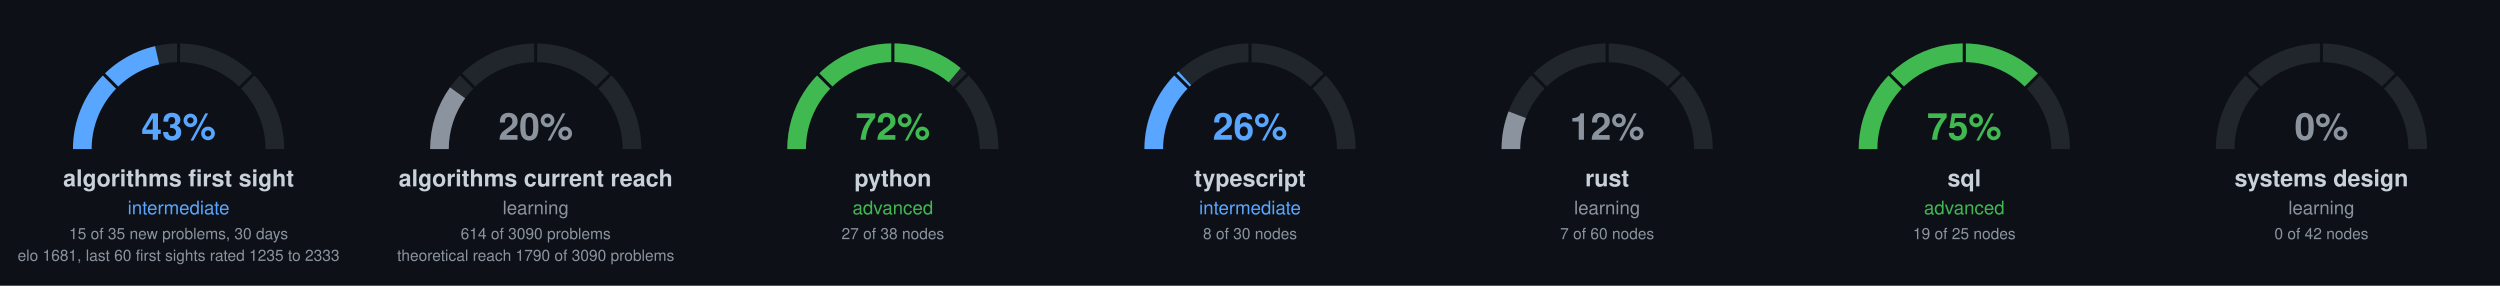
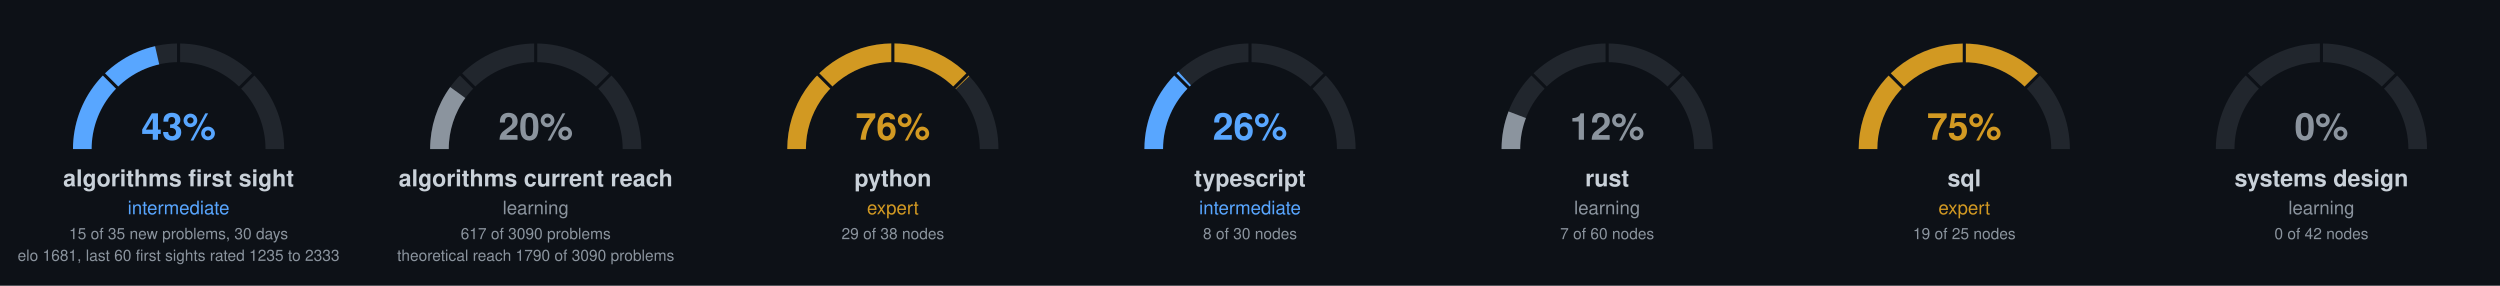
<svg xmlns="http://www.w3.org/2000/svg" width="1610" height="184" viewBox="0 0 1610 184" font-family="-apple-system, BlinkMacSystemFont, Segoe UI, Helvetica, Arial, sans-serif">
  <rect width="1610" height="184" fill="#0d1117" />
  <path d="M53.0,96.0 A62,62 0 0 1 177.0,96.0" fill="none" stroke="#21262d" stroke-width="12" stroke-opacity="1.0" stroke-linecap="butt" />
  <path d="M53.0,96.0 A62,62 0 0 1 101.2,35.6" fill="none" stroke="#58a6ff" stroke-width="12" stroke-opacity="1.0" stroke-linecap="butt" />
  <line x1="77.5" y1="58.5" x2="64.8" y2="45.8" stroke="#0d1117" stroke-width="2" />
  <line x1="115.0" y1="43.0" x2="115.0" y2="25.0" stroke="#0d1117" stroke-width="2" />
  <line x1="152.5" y1="58.5" x2="165.2" y2="45.8" stroke="#0d1117" stroke-width="2" />
  <text x="115.0" y="90.0" text-anchor="middle" font-size="24" font-weight="bold" fill="#58a6ff">43%</text>
  <text x="115.0" y="120.0" text-anchor="middle" font-size="15" font-weight="bold" fill="#c9d1d9">algorithms first sight</text>
  <text x="115.0" y="138.0" text-anchor="middle" font-size="12" fill="#58a6ff">intermediate</text>
  <text x="115.0" y="154.0" text-anchor="middle" font-size="10" fill="#8b949e">15 of 35 new problems, 30 days</text>
  <text x="115.0" y="168.0" text-anchor="middle" font-size="10" fill="#8b949e">elo 1681, last 60 first sights rated 1235 to 2333</text>
  <path d="M283.0,96.0 A62,62 0 0 1 407.0,96.0" fill="none" stroke="#21262d" stroke-width="12" stroke-opacity="1.0" stroke-linecap="butt" />
-   <path d="M283.0,96.0 A62,62 0 0 1 294.7,59.8" fill="none" stroke="#8b949e" stroke-width="12" stroke-opacity="1.0" stroke-linecap="butt" />
+   <path d="M283.0,96.0 A62,62 0 0 1 294.8,59.6" fill="none" stroke="#8b949e" stroke-width="12" stroke-opacity="1.0" stroke-linecap="butt" />
  <line x1="307.5" y1="58.5" x2="294.8" y2="45.8" stroke="#0d1117" stroke-width="2" />
  <line x1="345.0" y1="43.0" x2="345.0" y2="25.0" stroke="#0d1117" stroke-width="2" />
  <line x1="382.5" y1="58.5" x2="395.2" y2="45.8" stroke="#0d1117" stroke-width="2" />
  <text x="345.0" y="90.0" text-anchor="middle" font-size="24" font-weight="bold" fill="#8b949e">20%</text>
  <text x="345.0" y="120.0" text-anchor="middle" font-size="15" font-weight="bold" fill="#c9d1d9">algorithms current reach</text>
  <text x="345.0" y="138.0" text-anchor="middle" font-size="12" fill="#8b949e">learning</text>
-   <text x="345.0" y="154.0" text-anchor="middle" font-size="10" fill="#8b949e">614 of 3090 problems</text>
+   <text x="345.0" y="154.0" text-anchor="middle" font-size="10" fill="#8b949e">617 of 3090 problems</text>
  <text x="345.0" y="168.0" text-anchor="middle" font-size="10" fill="#8b949e">theoretical reach 1790 of 3090 problems</text>
  <path d="M513.0,96.0 A62,62 0 0 1 637.0,96.0" fill="none" stroke="#21262d" stroke-width="12" stroke-opacity="1.0" stroke-linecap="butt" />
-   <path d="M513.0,96.0 A62,62 0 0 1 614.8,48.4" fill="none" stroke="#3fb950" stroke-width="12" stroke-opacity="1.0" stroke-linecap="butt" />
+   <path d="M513.0,96.0 A62,62 0 0 1 619.9,53.2" fill="none" stroke="#d29922" stroke-width="12" stroke-opacity="1.0" stroke-linecap="butt" />
  <line x1="537.5" y1="58.5" x2="524.8" y2="45.8" stroke="#0d1117" stroke-width="2" />
  <line x1="575.0" y1="43.0" x2="575.0" y2="25.0" stroke="#0d1117" stroke-width="2" />
  <line x1="612.5" y1="58.5" x2="625.2" y2="45.8" stroke="#0d1117" stroke-width="2" />
-   <text x="575.0" y="90.0" text-anchor="middle" font-size="24" font-weight="bold" fill="#3fb950">72%</text>
+   <text x="575.0" y="90.0" text-anchor="middle" font-size="24" font-weight="bold" fill="#d29922">76%</text>
  <text x="575.0" y="120.0" text-anchor="middle" font-size="15" font-weight="bold" fill="#c9d1d9">python</text>
-   <text x="575.0" y="138.0" text-anchor="middle" font-size="12" fill="#3fb950">advanced</text>
-   <text x="575.0" y="154.0" text-anchor="middle" font-size="10" fill="#8b949e">27 of 38 nodes</text>
+   <text x="575.0" y="138.0" text-anchor="middle" font-size="12" fill="#d29922">expert</text>
+   <text x="575.0" y="154.0" text-anchor="middle" font-size="10" fill="#8b949e">29 of 38 nodes</text>
  <path d="M743.0,96.0 A62,62 0 0 1 867.0,96.0" fill="none" stroke="#21262d" stroke-width="12" stroke-opacity="1.0" stroke-linecap="butt" />
-   <path d="M743.0,96.0 A62,62 0 0 1 763.0,50.4" fill="none" stroke="#58a6ff" stroke-width="12" stroke-opacity="1.0" stroke-linecap="butt" />
+   <path d="M743.0,96.0 A62,62 0 0 1 762.9,50.5" fill="none" stroke="#58a6ff" stroke-width="12" stroke-opacity="1.0" stroke-linecap="butt" />
  <line x1="767.5" y1="58.5" x2="754.8" y2="45.8" stroke="#0d1117" stroke-width="2" />
  <line x1="805.0" y1="43.0" x2="805.0" y2="25.0" stroke="#0d1117" stroke-width="2" />
  <line x1="842.5" y1="58.5" x2="855.2" y2="45.8" stroke="#0d1117" stroke-width="2" />
  <text x="805.0" y="90.0" text-anchor="middle" font-size="24" font-weight="bold" fill="#58a6ff">26%</text>
  <text x="805.0" y="120.0" text-anchor="middle" font-size="15" font-weight="bold" fill="#c9d1d9">typescript</text>
  <text x="805.0" y="138.0" text-anchor="middle" font-size="12" fill="#58a6ff">intermediate</text>
  <text x="805.0" y="154.0" text-anchor="middle" font-size="10" fill="#8b949e">8 of 30 nodes</text>
  <path d="M973.0,96.0 A62,62 0 0 1 1097.0,96.0" fill="none" stroke="#21262d" stroke-width="12" stroke-opacity="1.0" stroke-linecap="butt" />
  <path d="M973.0,96.0 A62,62 0 0 1 977.1,73.9" fill="none" stroke="#8b949e" stroke-width="12" stroke-opacity="1.0" stroke-linecap="butt" />
  <line x1="997.5" y1="58.5" x2="984.8" y2="45.8" stroke="#0d1117" stroke-width="2" />
  <line x1="1035.0" y1="43.0" x2="1035.0" y2="25.0" stroke="#0d1117" stroke-width="2" />
  <line x1="1072.5" y1="58.5" x2="1085.2" y2="45.8" stroke="#0d1117" stroke-width="2" />
  <text x="1035.0" y="90.0" text-anchor="middle" font-size="24" font-weight="bold" fill="#8b949e">12%</text>
  <text x="1035.0" y="120.0" text-anchor="middle" font-size="15" font-weight="bold" fill="#c9d1d9">rust</text>
  <text x="1035.0" y="138.0" text-anchor="middle" font-size="12" fill="#8b949e">learning</text>
  <text x="1035.0" y="154.0" text-anchor="middle" font-size="10" fill="#8b949e">7 of 60 nodes</text>
  <path d="M1203.0,96.0 A62,62 0 0 1 1327.0,96.0" fill="none" stroke="#21262d" stroke-width="12" stroke-opacity="1.0" stroke-linecap="butt" />
-   <path d="M1203.0,96.0 A62,62 0 0 1 1308.7,52.0" fill="none" stroke="#3fb950" stroke-width="12" stroke-opacity="1.0" stroke-linecap="butt" />
+   <path d="M1203.0,96.0 A62,62 0 0 1 1308.9,52.3" fill="none" stroke="#d29922" stroke-width="12" stroke-opacity="1.0" stroke-linecap="butt" />
  <line x1="1227.5" y1="58.5" x2="1214.8" y2="45.8" stroke="#0d1117" stroke-width="2" />
  <line x1="1265.0" y1="43.0" x2="1265.0" y2="25.0" stroke="#0d1117" stroke-width="2" />
  <line x1="1302.5" y1="58.5" x2="1315.2" y2="45.8" stroke="#0d1117" stroke-width="2" />
-   <text x="1265.0" y="90.0" text-anchor="middle" font-size="24" font-weight="bold" fill="#3fb950">75%</text>
+   <text x="1265.0" y="90.0" text-anchor="middle" font-size="24" font-weight="bold" fill="#d29922">75%</text>
  <text x="1265.0" y="120.0" text-anchor="middle" font-size="15" font-weight="bold" fill="#c9d1d9">sql</text>
-   <text x="1265.0" y="138.0" text-anchor="middle" font-size="12" fill="#3fb950">advanced</text>
+   <text x="1265.0" y="138.0" text-anchor="middle" font-size="12" fill="#d29922">expert</text>
  <text x="1265.0" y="154.0" text-anchor="middle" font-size="10" fill="#8b949e">19 of 25 nodes</text>
  <path d="M1433.0,96.0 A62,62 0 0 1 1557.0,96.0" fill="none" stroke="#21262d" stroke-width="12" stroke-opacity="1.0" stroke-linecap="butt" />
  <line x1="1457.5" y1="58.5" x2="1444.8" y2="45.8" stroke="#0d1117" stroke-width="2" />
  <line x1="1495.0" y1="43.0" x2="1495.0" y2="25.0" stroke="#0d1117" stroke-width="2" />
  <line x1="1532.5" y1="58.5" x2="1545.2" y2="45.8" stroke="#0d1117" stroke-width="2" />
  <text x="1495.0" y="90.0" text-anchor="middle" font-size="24" font-weight="bold" fill="#8b949e">0%</text>
  <text x="1495.0" y="120.0" text-anchor="middle" font-size="15" font-weight="bold" fill="#c9d1d9">systems design</text>
  <text x="1495.0" y="138.0" text-anchor="middle" font-size="12" fill="#8b949e">learning</text>
  <text x="1495.0" y="154.0" text-anchor="middle" font-size="10" fill="#8b949e">0 of 42 nodes</text>
</svg>
